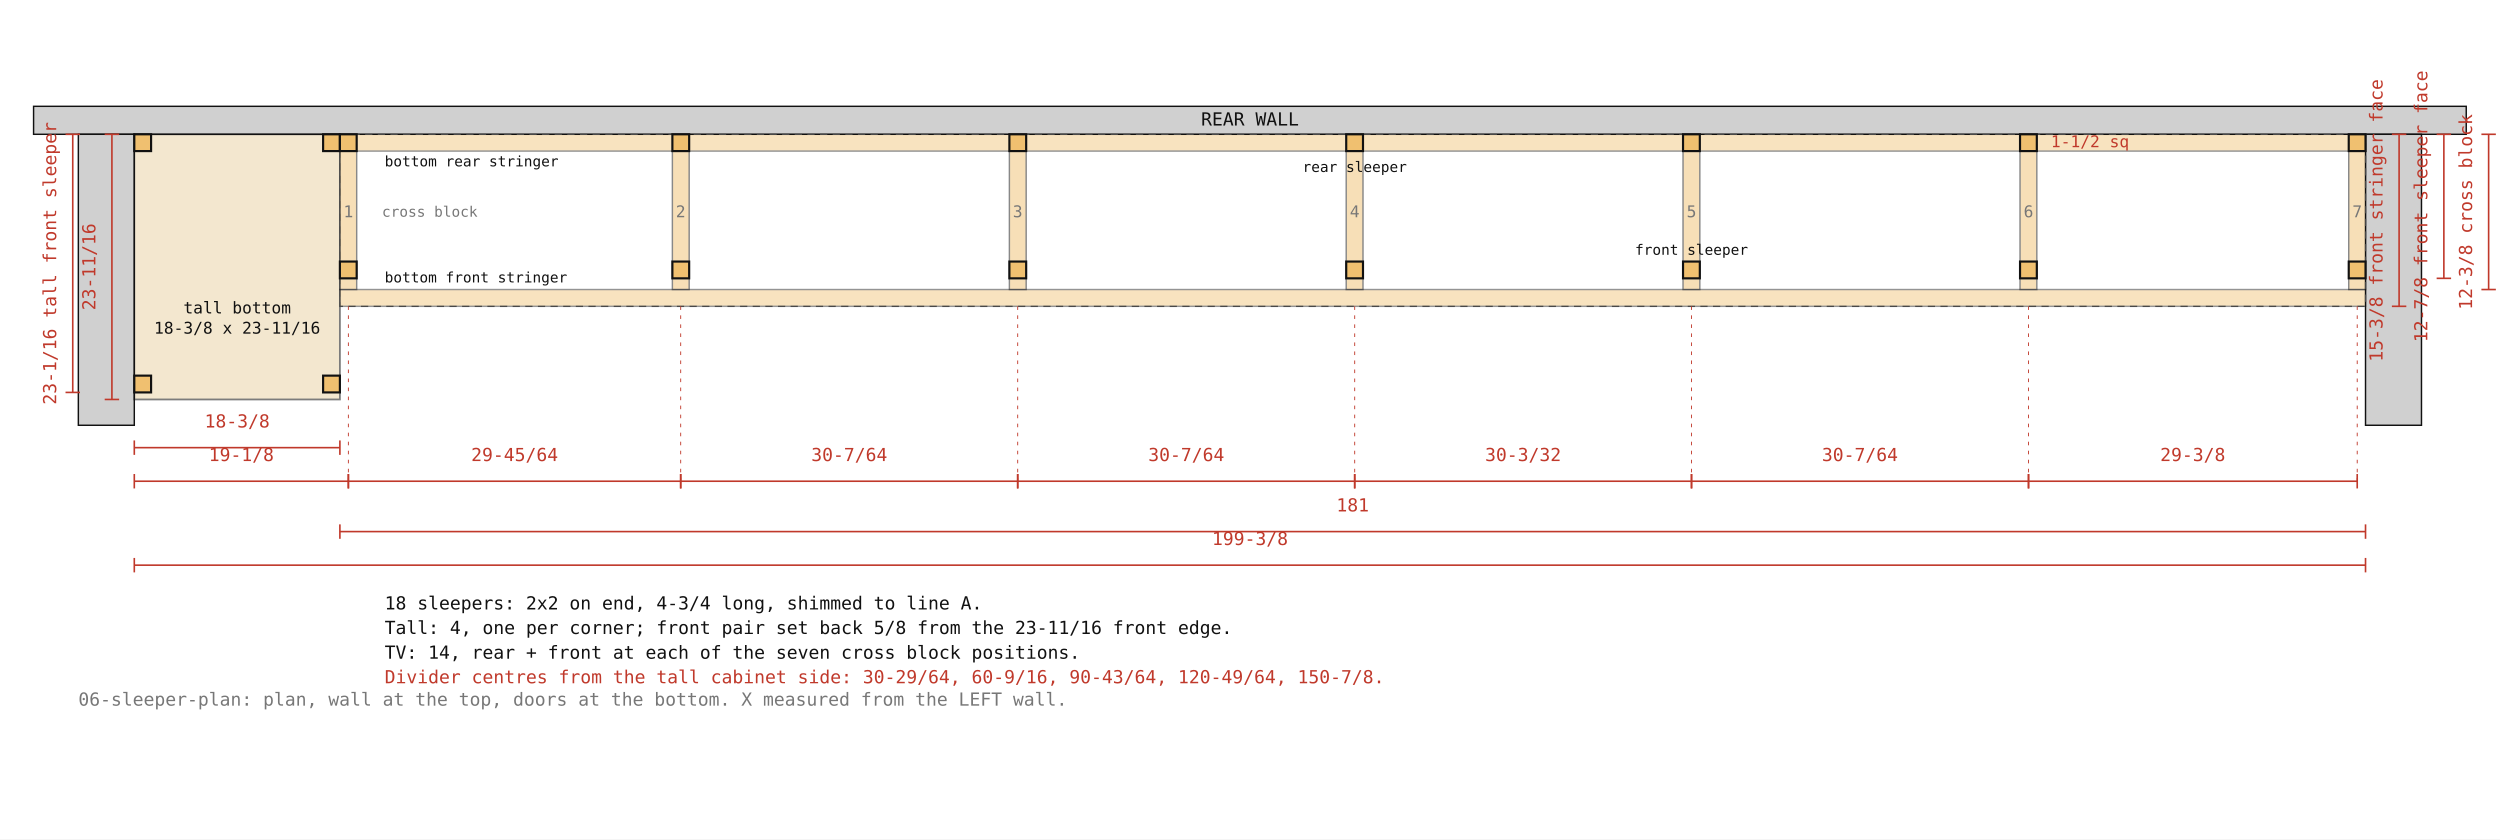
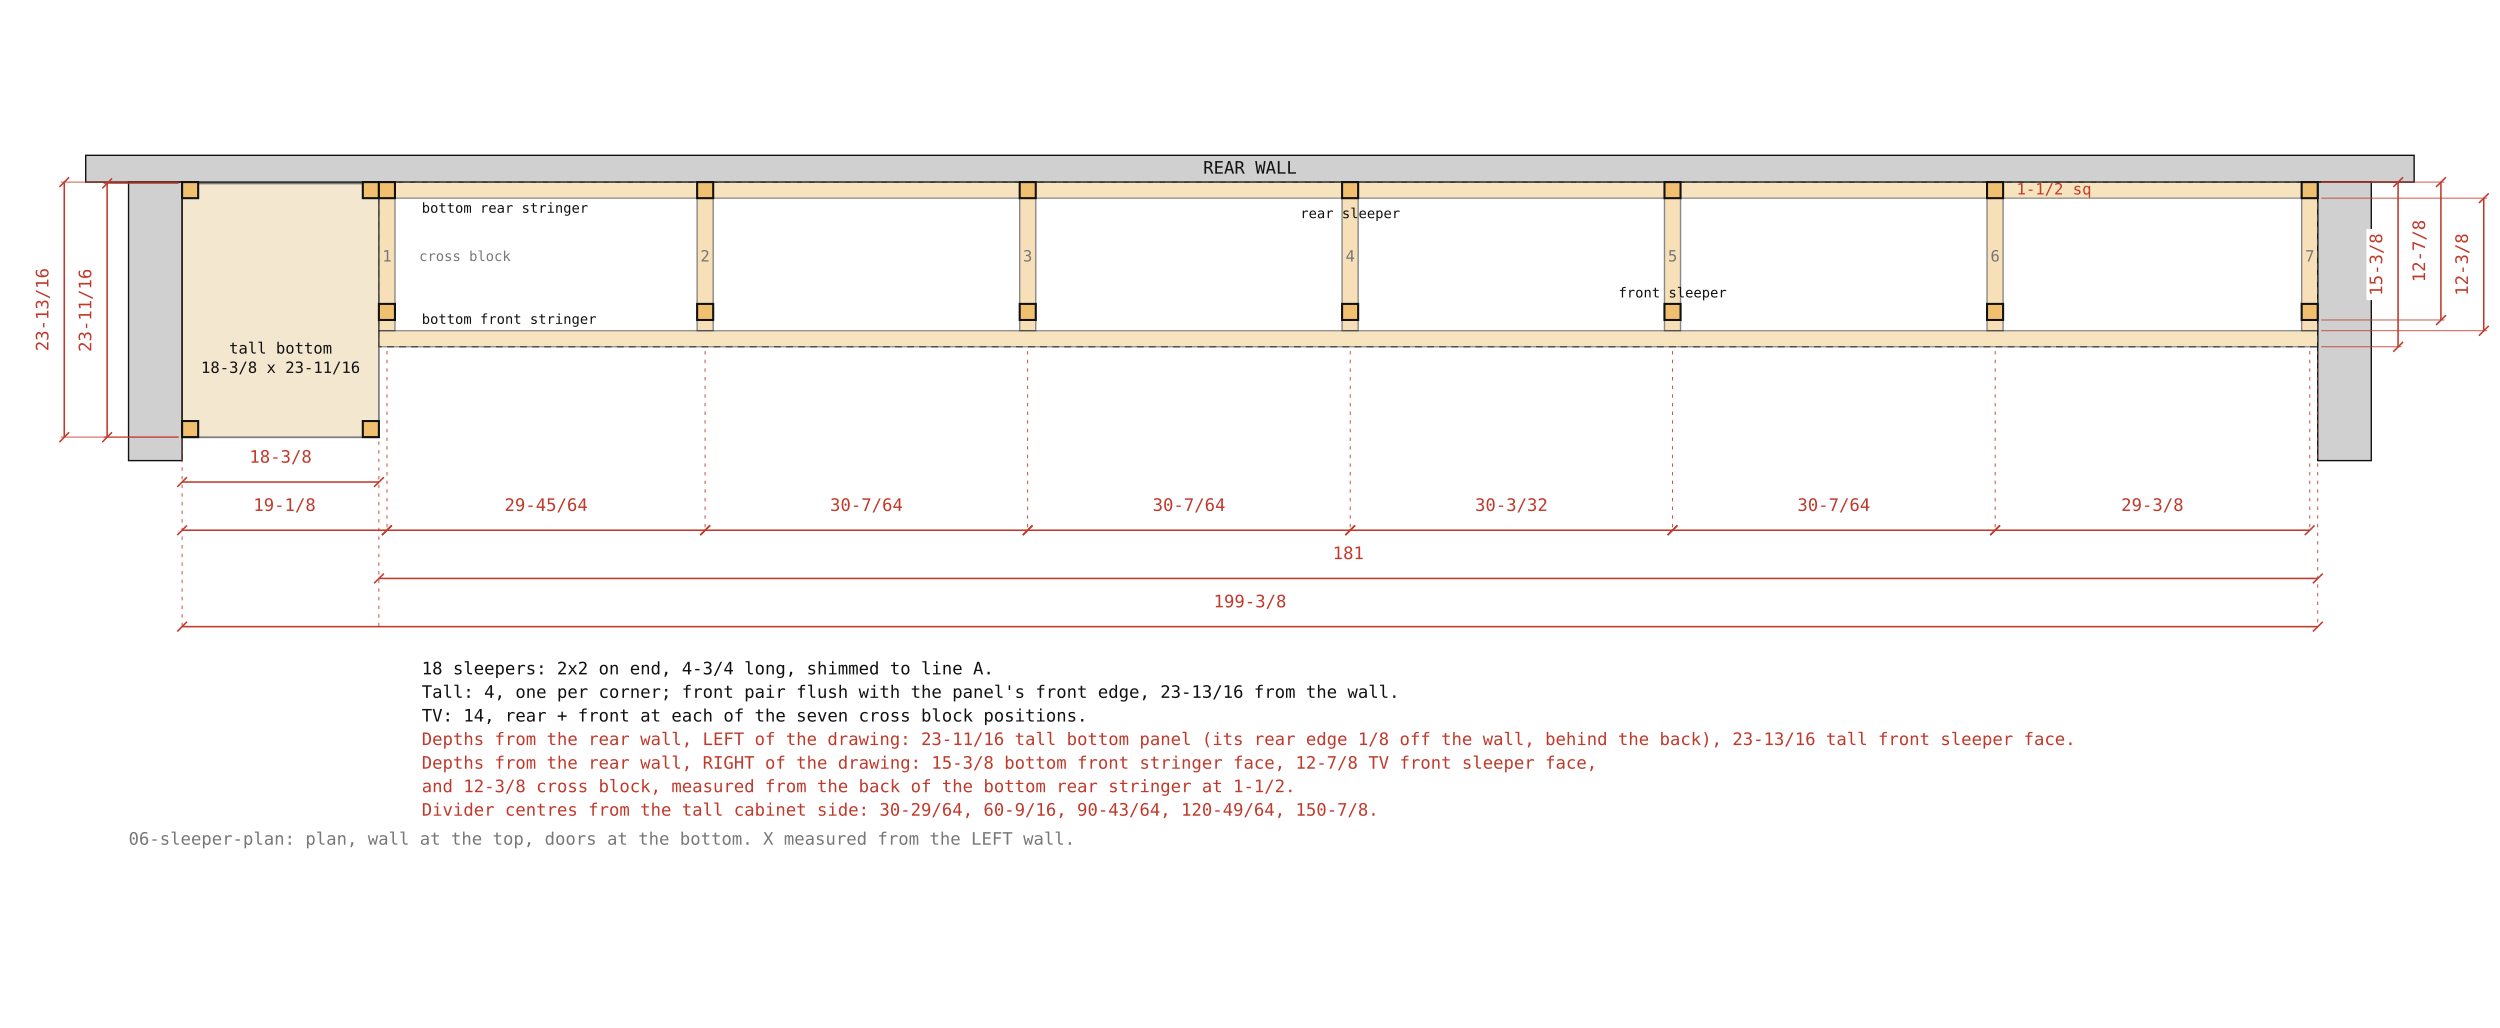
- <svg xmlns="http://www.w3.org/2000/svg" viewBox="0 0 1385 465" width="1385" height="465">
+ <svg xmlns="http://www.w3.org/2000/svg" viewBox="0 0 1447 595" width="1447" height="595">
  <defs>
    <pattern id="waste" width="8" height="8" patternUnits="userSpaceOnUse" patternTransform="rotate(45)">
      <line x1="0" y1="0" x2="0" y2="8" stroke="#999" stroke-width="1" />
    </pattern>
  </defs>
  <rect width="100%" height="100%" fill="white" />
-   <rect x="18.6" y="58.9" width="1347.7" height="15.5" fill="#d0d0d0" stroke="#111" stroke-width="0.8" opacity="1.0" />
-   <rect x="43.4" y="74.4" width="31.0" height="161.2" fill="#d0d0d0" stroke="#111" stroke-width="0.8" opacity="1.0" />
-   <rect x="1310.5" y="74.4" width="31.0" height="161.2" fill="#d0d0d0" stroke="#111" stroke-width="0.8" opacity="1.0" />
-   <text x="692.5" y="66.7" font-size="10" text-anchor="middle" fill="#111" font-weight="normal" dominant-baseline="middle" font-family="Menlo, Consolas, monospace">REAR WALL</text>
-   <rect x="74.4" y="74.4" width="113.9" height="146.9" fill="#e9d3a8" stroke="#111" stroke-width="1.0" opacity="0.55" />
-   <text x="131.4" y="171.1" font-size="9" text-anchor="middle" fill="#111" font-weight="normal" dominant-baseline="middle" font-family="Menlo, Consolas, monospace">tall bottom</text>
-   <text x="131.4" y="182.3" font-size="9" text-anchor="middle" fill="#111" font-weight="normal" dominant-baseline="middle" font-family="Menlo, Consolas, monospace">18-3/8 x 23-11/16</text>
-   <rect x="74.4" y="74.4" width="9.3" height="9.3" fill="#f0c070" stroke="#111" stroke-width="1.2" opacity="1.0" />
-   <rect x="74.4" y="208.1" width="9.3" height="9.3" fill="#f0c070" stroke="#111" stroke-width="1.2" opacity="1.0" />
-   <rect x="179.0" y="74.4" width="9.3" height="9.3" fill="#f0c070" stroke="#111" stroke-width="1.2" opacity="1.0" />
-   <rect x="179.0" y="208.1" width="9.3" height="9.3" fill="#f0c070" stroke="#111" stroke-width="1.2" opacity="1.0" />
-   <rect x="188.3" y="74.4" width="1122.2" height="95.3" fill="none" stroke="#777" stroke-width="0.8" opacity="1.0" stroke-dasharray="4 3" />
-   <rect x="188.3" y="74.4" width="1122.2" height="9.3" fill="#f0c070" stroke="#111" stroke-width="0.8" opacity="0.45" />
-   <rect x="188.3" y="160.4" width="1122.2" height="9.3" fill="#f0c070" stroke="#111" stroke-width="0.8" opacity="0.45" />
-   <text x="213.1" y="89.9" font-size="8" text-anchor="start" fill="#111" font-weight="normal" dominant-baseline="middle" font-family="Menlo, Consolas, monospace">bottom rear stringer</text>
-   <text x="213.1" y="154.2" font-size="8" text-anchor="start" fill="#111" font-weight="normal" dominant-baseline="middle" font-family="Menlo, Consolas, monospace">bottom front stringer</text>
-   <rect x="188.3" y="83.7" width="9.3" height="76.7" fill="#f0c070" stroke="#111" stroke-width="0.8" opacity="0.5" />
-   <rect x="188.3" y="74.4" width="9.3" height="9.3" fill="#f0c070" stroke="#111" stroke-width="1.2" opacity="1.0" />
-   <rect x="188.3" y="144.9" width="9.3" height="9.3" fill="#f0c070" stroke="#111" stroke-width="1.2" opacity="1.0" />
-   <text x="193.0" y="117.8" font-size="9" text-anchor="middle" fill="#777" font-weight="normal" dominant-baseline="middle" font-family="Menlo, Consolas, monospace">1</text>
-   <rect x="372.5" y="83.7" width="9.3" height="76.7" fill="#f0c070" stroke="#111" stroke-width="0.8" opacity="0.5" />
-   <rect x="372.5" y="74.4" width="9.3" height="9.3" fill="#f0c070" stroke="#111" stroke-width="1.2" opacity="1.0" />
-   <rect x="372.5" y="144.9" width="9.3" height="9.3" fill="#f0c070" stroke="#111" stroke-width="1.2" opacity="1.0" />
-   <text x="377.1" y="117.8" font-size="9" text-anchor="middle" fill="#777" font-weight="normal" dominant-baseline="middle" font-family="Menlo, Consolas, monospace">2</text>
-   <rect x="559.2" y="83.7" width="9.3" height="76.7" fill="#f0c070" stroke="#111" stroke-width="0.8" opacity="0.5" />
-   <rect x="559.2" y="74.4" width="9.3" height="9.3" fill="#f0c070" stroke="#111" stroke-width="1.2" opacity="1.0" />
-   <rect x="559.2" y="144.9" width="9.3" height="9.3" fill="#f0c070" stroke="#111" stroke-width="1.2" opacity="1.0" />
-   <text x="563.8" y="117.8" font-size="9" text-anchor="middle" fill="#777" font-weight="normal" dominant-baseline="middle" font-family="Menlo, Consolas, monospace">3</text>
-   <rect x="745.8" y="83.7" width="9.3" height="76.7" fill="#f0c070" stroke="#111" stroke-width="0.8" opacity="0.5" />
-   <rect x="745.8" y="74.4" width="9.3" height="9.3" fill="#f0c070" stroke="#111" stroke-width="1.2" opacity="1.0" />
-   <rect x="745.8" y="144.9" width="9.3" height="9.3" fill="#f0c070" stroke="#111" stroke-width="1.2" opacity="1.0" />
-   <text x="750.5" y="117.8" font-size="9" text-anchor="middle" fill="#777" font-weight="normal" dominant-baseline="middle" font-family="Menlo, Consolas, monospace">4</text>
-   <rect x="932.4" y="83.7" width="9.3" height="76.7" fill="#f0c070" stroke="#111" stroke-width="0.8" opacity="0.5" />
-   <rect x="932.4" y="74.4" width="9.3" height="9.3" fill="#f0c070" stroke="#111" stroke-width="1.2" opacity="1.0" />
-   <rect x="932.4" y="144.9" width="9.3" height="9.3" fill="#f0c070" stroke="#111" stroke-width="1.2" opacity="1.0" />
-   <text x="937.1" y="117.8" font-size="9" text-anchor="middle" fill="#777" font-weight="normal" dominant-baseline="middle" font-family="Menlo, Consolas, monospace">5</text>
-   <rect x="1119.1" y="83.7" width="9.3" height="76.7" fill="#f0c070" stroke="#111" stroke-width="0.8" opacity="0.5" />
-   <rect x="1119.1" y="74.4" width="9.3" height="9.3" fill="#f0c070" stroke="#111" stroke-width="1.2" opacity="1.0" />
-   <rect x="1119.1" y="144.9" width="9.3" height="9.3" fill="#f0c070" stroke="#111" stroke-width="1.2" opacity="1.0" />
-   <text x="1123.8" y="117.8" font-size="9" text-anchor="middle" fill="#777" font-weight="normal" dominant-baseline="middle" font-family="Menlo, Consolas, monospace">6</text>
-   <rect x="1301.2" y="83.7" width="9.3" height="76.7" fill="#f0c070" stroke="#111" stroke-width="0.8" opacity="0.5" />
-   <rect x="1301.2" y="74.4" width="9.3" height="9.3" fill="#f0c070" stroke="#111" stroke-width="1.2" opacity="1.0" />
-   <rect x="1301.2" y="144.9" width="9.3" height="9.3" fill="#f0c070" stroke="#111" stroke-width="1.2" opacity="1.0" />
-   <text x="1305.9" y="117.8" font-size="9" text-anchor="middle" fill="#777" font-weight="normal" dominant-baseline="middle" font-family="Menlo, Consolas, monospace">7</text>
-   <text x="211.6" y="117.8" font-size="8" text-anchor="start" fill="#777" font-weight="normal" dominant-baseline="middle" font-family="Menlo, Consolas, monospace">cross block</text>
-   <text x="750.5" y="93.0" font-size="8" text-anchor="middle" fill="#111" font-weight="normal" dominant-baseline="middle" font-family="Menlo, Consolas, monospace">rear sleeper</text>
-   <text x="937.1" y="138.9" font-size="8" text-anchor="middle" fill="#111" font-weight="normal" dominant-baseline="middle" font-family="Menlo, Consolas, monospace">front sleeper</text>
-   <text x="1136.2" y="79.0" font-size="9" text-anchor="start" fill="#c0392b" font-weight="normal" dominant-baseline="middle" font-family="Menlo, Consolas, monospace">1-1/2 sq</text>
-   <line x1="74.4" y1="248.0" x2="188.3" y2="248.0" stroke="#c0392b" stroke-width="0.9" />
-   <line x1="74.4" y1="244.0" x2="74.4" y2="252.0" stroke="#c0392b" stroke-width="0.9" />
-   <line x1="188.3" y1="244.0" x2="188.3" y2="252.0" stroke="#c0392b" stroke-width="0.9" />
-   <text x="131.4" y="234.0" font-size="10" text-anchor="middle" fill="#c0392b" font-weight="normal" dominant-baseline="middle" font-family="Menlo, Consolas, monospace">18-3/8</text>
-   <line x1="74.4" y1="266.6" x2="193.0" y2="266.6" stroke="#c0392b" stroke-width="0.9" />
-   <line x1="74.4" y1="262.6" x2="74.4" y2="270.6" stroke="#c0392b" stroke-width="0.9" />
-   <line x1="193.0" y1="262.6" x2="193.0" y2="270.6" stroke="#c0392b" stroke-width="0.9" />
-   <text x="133.7" y="252.6" font-size="10" text-anchor="middle" fill="#c0392b" font-weight="normal" dominant-baseline="middle" font-family="Menlo, Consolas, monospace">19-1/8</text>
-   <line x1="193.0" y1="266.6" x2="377.1" y2="266.6" stroke="#c0392b" stroke-width="0.9" />
-   <line x1="193.0" y1="262.6" x2="193.0" y2="270.6" stroke="#c0392b" stroke-width="0.9" />
-   <line x1="377.1" y1="262.6" x2="377.1" y2="270.6" stroke="#c0392b" stroke-width="0.9" />
-   <text x="285.1" y="252.6" font-size="10" text-anchor="middle" fill="#c0392b" font-weight="normal" dominant-baseline="middle" font-family="Menlo, Consolas, monospace">29-45/64</text>
-   <line x1="377.1" y1="266.6" x2="563.8" y2="266.6" stroke="#c0392b" stroke-width="0.9" />
-   <line x1="377.1" y1="262.6" x2="377.1" y2="270.6" stroke="#c0392b" stroke-width="0.9" />
-   <line x1="563.8" y1="262.6" x2="563.8" y2="270.6" stroke="#c0392b" stroke-width="0.9" />
-   <text x="470.5" y="252.6" font-size="10" text-anchor="middle" fill="#c0392b" font-weight="normal" dominant-baseline="middle" font-family="Menlo, Consolas, monospace">30-7/64</text>
-   <line x1="563.8" y1="266.6" x2="750.5" y2="266.6" stroke="#c0392b" stroke-width="0.9" />
-   <line x1="563.8" y1="262.6" x2="563.8" y2="270.6" stroke="#c0392b" stroke-width="0.9" />
-   <line x1="750.5" y1="262.6" x2="750.5" y2="270.6" stroke="#c0392b" stroke-width="0.9" />
-   <text x="657.2" y="252.6" font-size="10" text-anchor="middle" fill="#c0392b" font-weight="normal" dominant-baseline="middle" font-family="Menlo, Consolas, monospace">30-7/64</text>
-   <line x1="750.5" y1="266.6" x2="937.1" y2="266.6" stroke="#c0392b" stroke-width="0.9" />
-   <line x1="750.5" y1="262.6" x2="750.5" y2="270.6" stroke="#c0392b" stroke-width="0.9" />
-   <line x1="937.1" y1="262.6" x2="937.1" y2="270.6" stroke="#c0392b" stroke-width="0.9" />
-   <text x="843.8" y="252.6" font-size="10" text-anchor="middle" fill="#c0392b" font-weight="normal" dominant-baseline="middle" font-family="Menlo, Consolas, monospace">30-3/32</text>
-   <line x1="937.1" y1="266.6" x2="1123.8" y2="266.6" stroke="#c0392b" stroke-width="0.9" />
-   <line x1="937.1" y1="262.6" x2="937.1" y2="270.6" stroke="#c0392b" stroke-width="0.9" />
-   <line x1="1123.8" y1="262.6" x2="1123.8" y2="270.6" stroke="#c0392b" stroke-width="0.9" />
-   <text x="1030.4" y="252.6" font-size="10" text-anchor="middle" fill="#c0392b" font-weight="normal" dominant-baseline="middle" font-family="Menlo, Consolas, monospace">30-7/64</text>
-   <line x1="1123.8" y1="266.6" x2="1305.9" y2="266.6" stroke="#c0392b" stroke-width="0.9" />
-   <line x1="1123.8" y1="262.6" x2="1123.8" y2="270.6" stroke="#c0392b" stroke-width="0.9" />
-   <line x1="1305.9" y1="262.6" x2="1305.9" y2="270.6" stroke="#c0392b" stroke-width="0.9" />
-   <text x="1214.8" y="252.6" font-size="10" text-anchor="middle" fill="#c0392b" font-weight="normal" dominant-baseline="middle" font-family="Menlo, Consolas, monospace">29-3/8</text>
-   <line x1="188.3" y1="294.5" x2="1310.5" y2="294.5" stroke="#c0392b" stroke-width="0.9" />
-   <line x1="188.3" y1="290.5" x2="188.3" y2="298.5" stroke="#c0392b" stroke-width="0.9" />
-   <line x1="1310.5" y1="290.5" x2="1310.5" y2="298.5" stroke="#c0392b" stroke-width="0.9" />
-   <text x="749.4" y="280.5" font-size="10" text-anchor="middle" fill="#c0392b" font-weight="normal" dominant-baseline="middle" font-family="Menlo, Consolas, monospace">181</text>
-   <line x1="74.4" y1="313.1" x2="1310.5" y2="313.1" stroke="#c0392b" stroke-width="0.9" />
-   <line x1="74.4" y1="309.1" x2="74.4" y2="317.1" stroke="#c0392b" stroke-width="0.9" />
-   <line x1="1310.5" y1="309.1" x2="1310.5" y2="317.1" stroke="#c0392b" stroke-width="0.9" />
-   <text x="692.5" y="299.1" font-size="10" text-anchor="middle" fill="#c0392b" font-weight="normal" dominant-baseline="middle" font-family="Menlo, Consolas, monospace">199-3/8</text>
-   <line x1="193.0" y1="169.7" x2="193.0" y2="266.6" stroke="#c0392b" stroke-width="0.5" stroke-dasharray="2 3" />
-   <line x1="377.1" y1="169.7" x2="377.1" y2="266.6" stroke="#c0392b" stroke-width="0.5" stroke-dasharray="2 3" />
-   <line x1="563.8" y1="169.7" x2="563.8" y2="266.6" stroke="#c0392b" stroke-width="0.5" stroke-dasharray="2 3" />
-   <line x1="750.5" y1="169.7" x2="750.5" y2="266.6" stroke="#c0392b" stroke-width="0.5" stroke-dasharray="2 3" />
-   <line x1="937.1" y1="169.7" x2="937.1" y2="266.6" stroke="#c0392b" stroke-width="0.5" stroke-dasharray="2 3" />
-   <line x1="1123.8" y1="169.7" x2="1123.8" y2="266.6" stroke="#c0392b" stroke-width="0.5" stroke-dasharray="2 3" />
-   <line x1="1305.9" y1="169.7" x2="1305.9" y2="266.6" stroke="#c0392b" stroke-width="0.5" stroke-dasharray="2 3" />
-   <line x1="62.0" y1="74.4" x2="62.0" y2="221.3" stroke="#c0392b" stroke-width="0.9" />
-   <line x1="58.0" y1="74.4" x2="66.0" y2="74.4" stroke="#c0392b" stroke-width="0.9" />
-   <line x1="58.0" y1="221.3" x2="66.0" y2="221.3" stroke="#c0392b" stroke-width="0.9" />
-   <text x="50.0" y="147.8" font-size="10" text-anchor="middle" fill="#c0392b" dominant-baseline="middle" font-family="Menlo, Consolas, monospace" transform="rotate(-90 50.0 147.8)">23-11/16</text>
-   <line x1="40.3" y1="74.4" x2="40.3" y2="217.4" stroke="#c0392b" stroke-width="0.9" />
-   <line x1="36.3" y1="74.4" x2="44.3" y2="74.4" stroke="#c0392b" stroke-width="0.9" />
-   <line x1="36.3" y1="217.4" x2="44.3" y2="217.4" stroke="#c0392b" stroke-width="0.9" />
-   <text x="28.3" y="145.9" font-size="10" text-anchor="middle" fill="#c0392b" dominant-baseline="middle" font-family="Menlo, Consolas, monospace" transform="rotate(-90 28.3 145.9)">23-1/16 tall front sleeper</text>
-   <line x1="1329.1" y1="74.4" x2="1329.1" y2="169.7" stroke="#c0392b" stroke-width="0.9" />
-   <line x1="1325.1" y1="74.4" x2="1333.1" y2="74.4" stroke="#c0392b" stroke-width="0.9" />
-   <line x1="1325.1" y1="169.7" x2="1333.1" y2="169.7" stroke="#c0392b" stroke-width="0.9" />
-   <text x="1317.1" y="122.1" font-size="10" text-anchor="middle" fill="#c0392b" dominant-baseline="middle" font-family="Menlo, Consolas, monospace" transform="rotate(-90 1317.1 122.1)">15-3/8 front stringer face</text>
-   <line x1="1353.9" y1="74.4" x2="1353.9" y2="154.2" stroke="#c0392b" stroke-width="0.9" />
-   <line x1="1349.9" y1="74.4" x2="1357.9" y2="74.4" stroke="#c0392b" stroke-width="0.9" />
-   <line x1="1349.9" y1="154.2" x2="1357.9" y2="154.2" stroke="#c0392b" stroke-width="0.9" />
-   <text x="1341.9" y="114.3" font-size="10" text-anchor="middle" fill="#c0392b" dominant-baseline="middle" font-family="Menlo, Consolas, monospace" transform="rotate(-90 1341.9 114.3)">12-7/8 front sleeper face</text>
-   <line x1="1378.7" y1="74.4" x2="1378.7" y2="160.4" stroke="#c0392b" stroke-width="0.9" />
-   <line x1="1374.7" y1="74.4" x2="1382.7" y2="74.4" stroke="#c0392b" stroke-width="0.9" />
-   <line x1="1374.7" y1="160.4" x2="1382.7" y2="160.4" stroke="#c0392b" stroke-width="0.9" />
-   <text x="1366.7" y="117.4" font-size="10" text-anchor="middle" fill="#c0392b" dominant-baseline="middle" font-family="Menlo, Consolas, monospace" transform="rotate(-90 1366.7 117.4)">12-3/8 cross block</text>
-   <text x="213.1" y="334.8" font-size="10" text-anchor="start" fill="#111" font-weight="normal" dominant-baseline="middle" font-family="Menlo, Consolas, monospace">18 sleepers: 2x2 on end, 4-3/4 long, shimmed to line A.</text>
-   <text x="213.1" y="348.4" font-size="10" text-anchor="start" fill="#111" font-weight="normal" dominant-baseline="middle" font-family="Menlo, Consolas, monospace">Tall: 4, one per corner; front pair set back 5/8 from the 23-11/16 front edge.</text>
-   <text x="213.1" y="362.1" font-size="10" text-anchor="start" fill="#111" font-weight="normal" dominant-baseline="middle" font-family="Menlo, Consolas, monospace">TV: 14, rear + front at each of the seven cross block positions.</text>
-   <text x="213.1" y="375.7" font-size="10" text-anchor="start" fill="#c0392b" font-weight="normal" dominant-baseline="middle" font-family="Menlo, Consolas, monospace">Divider centres from the tall cabinet side: 30-29/64, 60-9/16, 90-43/64, 120-49/64, 150-7/8.</text>
-   <text x="43.4" y="388.1" font-size="10" text-anchor="start" fill="#777" font-weight="normal" dominant-baseline="middle" font-family="Menlo, Consolas, monospace">06-sleeper-plan: plan, wall at the top, doors at the bottom. X measured from the LEFT wall.</text>
+   <rect x="49.6" y="89.9" width="1347.7" height="15.5" fill="#d0d0d0" stroke="#111" stroke-width="0.8" opacity="1.0" />
+   <rect x="74.4" y="105.4" width="31.0" height="161.2" fill="#d0d0d0" stroke="#111" stroke-width="0.8" opacity="1.0" />
+   <rect x="1341.5" y="105.4" width="31.0" height="161.2" fill="#d0d0d0" stroke="#111" stroke-width="0.8" opacity="1.0" />
+   <text x="723.5" y="97.7" font-size="10" text-anchor="middle" fill="#111" font-weight="normal" dominant-baseline="middle" font-family="Menlo, Consolas, monospace">REAR WALL</text>
+   <rect x="105.4" y="106.2" width="113.9" height="146.9" fill="#e9d3a8" stroke="#111" stroke-width="1.0" opacity="0.55" />
+   <text x="162.4" y="202.1" font-size="9" text-anchor="middle" fill="#111" font-weight="normal" dominant-baseline="middle" font-family="Menlo, Consolas, monospace">tall bottom</text>
+   <text x="162.4" y="213.3" font-size="9" text-anchor="middle" fill="#111" font-weight="normal" dominant-baseline="middle" font-family="Menlo, Consolas, monospace">18-3/8 x 23-11/16</text>
+   <rect x="105.4" y="105.4" width="9.3" height="9.3" fill="#f0c070" stroke="#111" stroke-width="1.2" opacity="1.0" />
+   <rect x="105.4" y="243.7" width="9.3" height="9.3" fill="#f0c070" stroke="#111" stroke-width="1.2" opacity="1.0" />
+   <rect x="210.0" y="105.4" width="9.3" height="9.3" fill="#f0c070" stroke="#111" stroke-width="1.2" opacity="1.0" />
+   <rect x="210.0" y="243.7" width="9.3" height="9.3" fill="#f0c070" stroke="#111" stroke-width="1.2" opacity="1.0" />
+   <rect x="219.3" y="105.4" width="1122.2" height="95.3" fill="none" stroke="#777" stroke-width="0.8" opacity="1.0" stroke-dasharray="4 3" />
+   <rect x="219.3" y="105.4" width="1122.2" height="9.3" fill="#f0c070" stroke="#111" stroke-width="0.8" opacity="0.45" />
+   <rect x="219.3" y="191.4" width="1122.2" height="9.3" fill="#f0c070" stroke="#111" stroke-width="0.8" opacity="0.45" />
+   <text x="244.1" y="120.9" font-size="8" text-anchor="start" fill="#111" font-weight="normal" dominant-baseline="middle" font-family="Menlo, Consolas, monospace">bottom rear stringer</text>
+   <text x="244.1" y="185.2" font-size="8" text-anchor="start" fill="#111" font-weight="normal" dominant-baseline="middle" font-family="Menlo, Consolas, monospace">bottom front stringer</text>
+   <rect x="219.3" y="114.7" width="9.3" height="76.7" fill="#f0c070" stroke="#111" stroke-width="0.8" opacity="0.5" />
+   <rect x="219.3" y="105.4" width="9.3" height="9.3" fill="#f0c070" stroke="#111" stroke-width="1.2" opacity="1.0" />
+   <rect x="219.3" y="175.9" width="9.3" height="9.3" fill="#f0c070" stroke="#111" stroke-width="1.2" opacity="1.0" />
+   <text x="224.0" y="148.8" font-size="9" text-anchor="middle" fill="#777" font-weight="normal" dominant-baseline="middle" font-family="Menlo, Consolas, monospace">1</text>
+   <rect x="403.5" y="114.7" width="9.3" height="76.7" fill="#f0c070" stroke="#111" stroke-width="0.8" opacity="0.5" />
+   <rect x="403.5" y="105.4" width="9.3" height="9.3" fill="#f0c070" stroke="#111" stroke-width="1.2" opacity="1.0" />
+   <rect x="403.5" y="175.9" width="9.3" height="9.3" fill="#f0c070" stroke="#111" stroke-width="1.2" opacity="1.0" />
+   <text x="408.1" y="148.8" font-size="9" text-anchor="middle" fill="#777" font-weight="normal" dominant-baseline="middle" font-family="Menlo, Consolas, monospace">2</text>
+   <rect x="590.2" y="114.7" width="9.3" height="76.7" fill="#f0c070" stroke="#111" stroke-width="0.8" opacity="0.5" />
+   <rect x="590.2" y="105.4" width="9.3" height="9.3" fill="#f0c070" stroke="#111" stroke-width="1.2" opacity="1.0" />
+   <rect x="590.2" y="175.9" width="9.3" height="9.3" fill="#f0c070" stroke="#111" stroke-width="1.2" opacity="1.0" />
+   <text x="594.8" y="148.8" font-size="9" text-anchor="middle" fill="#777" font-weight="normal" dominant-baseline="middle" font-family="Menlo, Consolas, monospace">3</text>
+   <rect x="776.8" y="114.7" width="9.3" height="76.7" fill="#f0c070" stroke="#111" stroke-width="0.8" opacity="0.5" />
+   <rect x="776.8" y="105.4" width="9.3" height="9.3" fill="#f0c070" stroke="#111" stroke-width="1.2" opacity="1.0" />
+   <rect x="776.8" y="175.9" width="9.3" height="9.3" fill="#f0c070" stroke="#111" stroke-width="1.2" opacity="1.0" />
+   <text x="781.5" y="148.8" font-size="9" text-anchor="middle" fill="#777" font-weight="normal" dominant-baseline="middle" font-family="Menlo, Consolas, monospace">4</text>
+   <rect x="963.4" y="114.7" width="9.3" height="76.7" fill="#f0c070" stroke="#111" stroke-width="0.8" opacity="0.5" />
+   <rect x="963.4" y="105.4" width="9.3" height="9.3" fill="#f0c070" stroke="#111" stroke-width="1.2" opacity="1.0" />
+   <rect x="963.4" y="175.9" width="9.3" height="9.3" fill="#f0c070" stroke="#111" stroke-width="1.2" opacity="1.0" />
+   <text x="968.1" y="148.8" font-size="9" text-anchor="middle" fill="#777" font-weight="normal" dominant-baseline="middle" font-family="Menlo, Consolas, monospace">5</text>
+   <rect x="1150.1" y="114.7" width="9.3" height="76.7" fill="#f0c070" stroke="#111" stroke-width="0.8" opacity="0.5" />
+   <rect x="1150.1" y="105.4" width="9.3" height="9.3" fill="#f0c070" stroke="#111" stroke-width="1.2" opacity="1.0" />
+   <rect x="1150.1" y="175.9" width="9.3" height="9.3" fill="#f0c070" stroke="#111" stroke-width="1.2" opacity="1.0" />
+   <text x="1154.8" y="148.8" font-size="9" text-anchor="middle" fill="#777" font-weight="normal" dominant-baseline="middle" font-family="Menlo, Consolas, monospace">6</text>
+   <rect x="1332.2" y="114.7" width="9.3" height="76.7" fill="#f0c070" stroke="#111" stroke-width="0.8" opacity="0.5" />
+   <rect x="1332.2" y="105.4" width="9.3" height="9.3" fill="#f0c070" stroke="#111" stroke-width="1.2" opacity="1.0" />
+   <rect x="1332.2" y="175.9" width="9.3" height="9.3" fill="#f0c070" stroke="#111" stroke-width="1.2" opacity="1.0" />
+   <text x="1336.9" y="148.8" font-size="9" text-anchor="middle" fill="#777" font-weight="normal" dominant-baseline="middle" font-family="Menlo, Consolas, monospace">7</text>
+   <text x="242.6" y="148.8" font-size="8" text-anchor="start" fill="#777" font-weight="normal" dominant-baseline="middle" font-family="Menlo, Consolas, monospace">cross block</text>
+   <text x="781.5" y="124.0" font-size="8" text-anchor="middle" fill="#111" font-weight="normal" dominant-baseline="middle" font-family="Menlo, Consolas, monospace">rear sleeper</text>
+   <text x="968.1" y="169.9" font-size="8" text-anchor="middle" fill="#111" font-weight="normal" dominant-baseline="middle" font-family="Menlo, Consolas, monospace">front sleeper</text>
+   <text x="1167.2" y="110.0" font-size="9" text-anchor="start" fill="#c0392b" font-weight="normal" dominant-baseline="middle" font-family="Menlo, Consolas, monospace">1-1/2 sq</text>
+   <line x1="105.4" y1="255.5" x2="105.4" y2="362.7" stroke="#c0392b" stroke-width="0.5" stroke-dasharray="2 3" />
+   <line x1="219.3" y1="255.5" x2="219.3" y2="362.7" stroke="#c0392b" stroke-width="0.5" stroke-dasharray="2 3" />
+   <line x1="1341.5" y1="203.2" x2="1341.5" y2="362.7" stroke="#c0392b" stroke-width="0.5" stroke-dasharray="2 3" />
+   <line x1="224.0" y1="203.2" x2="224.0" y2="306.9" stroke="#c0392b" stroke-width="0.5" stroke-dasharray="2 3" />
+   <line x1="408.1" y1="203.2" x2="408.1" y2="306.9" stroke="#c0392b" stroke-width="0.5" stroke-dasharray="2 3" />
+   <line x1="594.8" y1="203.2" x2="594.8" y2="306.9" stroke="#c0392b" stroke-width="0.5" stroke-dasharray="2 3" />
+   <line x1="781.5" y1="203.2" x2="781.5" y2="306.9" stroke="#c0392b" stroke-width="0.5" stroke-dasharray="2 3" />
+   <line x1="968.1" y1="203.2" x2="968.1" y2="306.9" stroke="#c0392b" stroke-width="0.5" stroke-dasharray="2 3" />
+   <line x1="1154.8" y1="203.2" x2="1154.8" y2="306.9" stroke="#c0392b" stroke-width="0.5" stroke-dasharray="2 3" />
+   <line x1="1336.9" y1="203.2" x2="1336.9" y2="306.9" stroke="#c0392b" stroke-width="0.5" stroke-dasharray="2 3" />
+   <line x1="105.4" y1="279.0" x2="219.3" y2="279.0" stroke="#c0392b" stroke-width="0.9" />
+   <line x1="102.6" y1="281.8" x2="108.2" y2="276.2" stroke="#c0392b" stroke-width="0.9" />
+   <line x1="216.5" y1="281.8" x2="222.2" y2="276.2" stroke="#c0392b" stroke-width="0.9" />
+   <rect x="141.8" y="258.8" width="41.2" height="12.5" fill="white" stroke="none" />
+   <text x="162.4" y="265.0" font-size="10" text-anchor="middle" fill="#c0392b" font-weight="normal" dominant-baseline="middle" font-family="Menlo, Consolas, monospace">18-3/8</text>
+   <line x1="105.4" y1="306.9" x2="224.0" y2="306.9" stroke="#c0392b" stroke-width="0.9" />
+   <line x1="102.6" y1="309.7" x2="108.2" y2="304.1" stroke="#c0392b" stroke-width="0.9" />
+   <line x1="221.1" y1="309.7" x2="226.8" y2="304.1" stroke="#c0392b" stroke-width="0.9" />
+   <rect x="144.1" y="286.7" width="41.2" height="12.5" fill="white" stroke="none" />
+   <text x="164.7" y="292.9" font-size="10" text-anchor="middle" fill="#c0392b" font-weight="normal" dominant-baseline="middle" font-family="Menlo, Consolas, monospace">19-1/8</text>
+   <line x1="224.0" y1="306.9" x2="408.1" y2="306.9" stroke="#c0392b" stroke-width="0.9" />
+   <line x1="221.1" y1="309.7" x2="226.8" y2="304.1" stroke="#c0392b" stroke-width="0.9" />
+   <line x1="405.3" y1="309.7" x2="411.0" y2="304.1" stroke="#c0392b" stroke-width="0.9" />
+   <rect x="289.3" y="286.7" width="53.6" height="12.5" fill="white" stroke="none" />
+   <text x="316.1" y="292.9" font-size="10" text-anchor="middle" fill="#c0392b" font-weight="normal" dominant-baseline="middle" font-family="Menlo, Consolas, monospace">29-45/64</text>
+   <line x1="408.1" y1="306.9" x2="594.8" y2="306.9" stroke="#c0392b" stroke-width="0.9" />
+   <line x1="405.3" y1="309.7" x2="411.0" y2="304.1" stroke="#c0392b" stroke-width="0.9" />
+   <line x1="592.0" y1="309.7" x2="597.6" y2="304.1" stroke="#c0392b" stroke-width="0.9" />
+   <rect x="477.8" y="286.7" width="47.4" height="12.5" fill="white" stroke="none" />
+   <text x="501.5" y="292.9" font-size="10" text-anchor="middle" fill="#c0392b" font-weight="normal" dominant-baseline="middle" font-family="Menlo, Consolas, monospace">30-7/64</text>
+   <line x1="594.8" y1="306.9" x2="781.5" y2="306.9" stroke="#c0392b" stroke-width="0.9" />
+   <line x1="592.0" y1="309.7" x2="597.6" y2="304.1" stroke="#c0392b" stroke-width="0.9" />
+   <line x1="778.7" y1="309.7" x2="784.3" y2="304.1" stroke="#c0392b" stroke-width="0.9" />
+   <rect x="664.5" y="286.7" width="47.4" height="12.5" fill="white" stroke="none" />
+   <text x="688.2" y="292.9" font-size="10" text-anchor="middle" fill="#c0392b" font-weight="normal" dominant-baseline="middle" font-family="Menlo, Consolas, monospace">30-7/64</text>
+   <line x1="781.5" y1="306.9" x2="968.1" y2="306.9" stroke="#c0392b" stroke-width="0.9" />
+   <line x1="778.7" y1="309.7" x2="784.3" y2="304.1" stroke="#c0392b" stroke-width="0.9" />
+   <line x1="965.2" y1="309.7" x2="970.9" y2="304.1" stroke="#c0392b" stroke-width="0.9" />
+   <rect x="851.1" y="286.7" width="47.4" height="12.5" fill="white" stroke="none" />
+   <text x="874.8" y="292.9" font-size="10" text-anchor="middle" fill="#c0392b" font-weight="normal" dominant-baseline="middle" font-family="Menlo, Consolas, monospace">30-3/32</text>
+   <line x1="968.1" y1="306.9" x2="1154.8" y2="306.9" stroke="#c0392b" stroke-width="0.9" />
+   <line x1="965.2" y1="309.7" x2="970.9" y2="304.1" stroke="#c0392b" stroke-width="0.9" />
+   <line x1="1151.9" y1="309.7" x2="1157.6" y2="304.1" stroke="#c0392b" stroke-width="0.9" />
+   <rect x="1037.7" y="286.7" width="47.4" height="12.5" fill="white" stroke="none" />
+   <text x="1061.4" y="292.9" font-size="10" text-anchor="middle" fill="#c0392b" font-weight="normal" dominant-baseline="middle" font-family="Menlo, Consolas, monospace">30-7/64</text>
+   <line x1="1154.8" y1="306.9" x2="1336.9" y2="306.9" stroke="#c0392b" stroke-width="0.9" />
+   <line x1="1151.9" y1="309.7" x2="1157.6" y2="304.1" stroke="#c0392b" stroke-width="0.9" />
+   <line x1="1334.0" y1="309.7" x2="1339.7" y2="304.1" stroke="#c0392b" stroke-width="0.9" />
+   <rect x="1225.2" y="286.7" width="41.2" height="12.5" fill="white" stroke="none" />
+   <text x="1245.8" y="292.9" font-size="10" text-anchor="middle" fill="#c0392b" font-weight="normal" dominant-baseline="middle" font-family="Menlo, Consolas, monospace">29-3/8</text>
+   <line x1="219.3" y1="334.8" x2="1341.5" y2="334.8" stroke="#c0392b" stroke-width="0.9" />
+   <line x1="216.5" y1="337.6" x2="222.2" y2="332.0" stroke="#c0392b" stroke-width="0.9" />
+   <line x1="1338.7" y1="337.6" x2="1344.4" y2="332.0" stroke="#c0392b" stroke-width="0.9" />
+   <rect x="769.1" y="314.6" width="22.6" height="12.5" fill="white" stroke="none" />
+   <text x="780.4" y="320.8" font-size="10" text-anchor="middle" fill="#c0392b" font-weight="normal" dominant-baseline="middle" font-family="Menlo, Consolas, monospace">181</text>
+   <line x1="105.4" y1="362.7" x2="1341.5" y2="362.7" stroke="#c0392b" stroke-width="0.9" />
+   <line x1="102.6" y1="365.5" x2="108.2" y2="359.9" stroke="#c0392b" stroke-width="0.9" />
+   <line x1="1338.7" y1="365.5" x2="1344.4" y2="359.9" stroke="#c0392b" stroke-width="0.9" />
+   <rect x="699.8" y="342.4" width="47.4" height="12.5" fill="white" stroke="none" />
+   <text x="723.5" y="348.7" font-size="10" text-anchor="middle" fill="#c0392b" font-weight="normal" dominant-baseline="middle" font-family="Menlo, Consolas, monospace">199-3/8</text>
+   <line x1="62.0" y1="106.2" x2="62.0" y2="253.0" stroke="#c0392b" stroke-width="0.9" />
+   <line x1="59.2" y1="109.0" x2="64.8" y2="103.3" stroke="#c0392b" stroke-width="0.9" />
+   <line x1="59.2" y1="255.9" x2="64.8" y2="250.2" stroke="#c0392b" stroke-width="0.9" />
+   <line x1="103.4" y1="106.2" x2="60.0" y2="106.2" stroke="#c0392b" stroke-width="0.6" opacity="0.8" />
+   <line x1="103.4" y1="253.0" x2="60.0" y2="253.0" stroke="#c0392b" stroke-width="0.6" opacity="0.8" />
+   <rect x="23.2" y="173.4" width="53.6" height="12.5" fill="white" stroke="none" transform="rotate(-90 50.0 179.6)" />
+   <text x="50.0" y="179.6" font-size="10" text-anchor="middle" fill="#c0392b" dominant-baseline="middle" font-family="Menlo, Consolas, monospace" transform="rotate(-90 50.0 179.6)">23-11/16</text>
+   <line x1="37.2" y1="105.4" x2="37.2" y2="253.0" stroke="#c0392b" stroke-width="0.9" />
+   <line x1="34.4" y1="108.2" x2="40.0" y2="102.6" stroke="#c0392b" stroke-width="0.9" />
+   <line x1="34.4" y1="255.9" x2="40.0" y2="250.2" stroke="#c0392b" stroke-width="0.9" />
+   <line x1="103.4" y1="105.4" x2="35.2" y2="105.4" stroke="#c0392b" stroke-width="0.6" opacity="0.8" />
+   <line x1="103.4" y1="253.0" x2="35.2" y2="253.0" stroke="#c0392b" stroke-width="0.6" opacity="0.8" />
+   <rect x="-1.6" y="173.0" width="53.6" height="12.5" fill="white" stroke="none" transform="rotate(-90 25.2 179.2)" />
+   <text x="25.2" y="179.2" font-size="10" text-anchor="middle" fill="#c0392b" dominant-baseline="middle" font-family="Menlo, Consolas, monospace" transform="rotate(-90 25.2 179.2)">23-13/16</text>
+   <line x1="1388.0" y1="105.4" x2="1388.0" y2="200.7" stroke="#c0392b" stroke-width="0.9" />
+   <line x1="1385.2" y1="108.2" x2="1390.9" y2="102.6" stroke="#c0392b" stroke-width="0.9" />
+   <line x1="1385.2" y1="203.6" x2="1390.9" y2="197.9" stroke="#c0392b" stroke-width="0.9" />
+   <line x1="1343.5" y1="105.4" x2="1390.0" y2="105.4" stroke="#c0392b" stroke-width="0.6" opacity="0.8" />
+   <line x1="1343.5" y1="200.7" x2="1390.0" y2="200.7" stroke="#c0392b" stroke-width="0.6" opacity="0.8" />
+   <rect x="1355.4" y="146.8" width="41.2" height="12.5" fill="white" stroke="none" transform="rotate(-90 1376.0 153.1)" />
+   <text x="1376.0" y="153.1" font-size="10" text-anchor="middle" fill="#c0392b" dominant-baseline="middle" font-family="Menlo, Consolas, monospace" transform="rotate(-90 1376.0 153.1)">15-3/8</text>
+   <line x1="1412.8" y1="105.4" x2="1412.8" y2="185.2" stroke="#c0392b" stroke-width="0.9" />
+   <line x1="1410.0" y1="108.2" x2="1415.7" y2="102.6" stroke="#c0392b" stroke-width="0.9" />
+   <line x1="1410.0" y1="188.1" x2="1415.7" y2="182.4" stroke="#c0392b" stroke-width="0.9" />
+   <line x1="1343.5" y1="105.4" x2="1414.8" y2="105.4" stroke="#c0392b" stroke-width="0.6" opacity="0.8" />
+   <line x1="1343.5" y1="185.2" x2="1414.8" y2="185.2" stroke="#c0392b" stroke-width="0.6" opacity="0.8" />
+   <rect x="1380.2" y="139.1" width="41.2" height="12.5" fill="white" stroke="none" transform="rotate(-90 1400.8 145.3)" />
+   <text x="1400.8" y="145.3" font-size="10" text-anchor="middle" fill="#c0392b" dominant-baseline="middle" font-family="Menlo, Consolas, monospace" transform="rotate(-90 1400.8 145.3)">12-7/8</text>
+   <line x1="1437.6" y1="114.7" x2="1437.6" y2="191.4" stroke="#c0392b" stroke-width="0.9" />
+   <line x1="1434.8" y1="117.5" x2="1440.5" y2="111.9" stroke="#c0392b" stroke-width="0.9" />
+   <line x1="1434.8" y1="194.3" x2="1440.5" y2="188.6" stroke="#c0392b" stroke-width="0.9" />
+   <line x1="1343.5" y1="114.7" x2="1439.6" y2="114.7" stroke="#c0392b" stroke-width="0.6" opacity="0.8" />
+   <line x1="1343.5" y1="191.4" x2="1439.6" y2="191.4" stroke="#c0392b" stroke-width="0.6" opacity="0.8" />
+   <rect x="1405.0" y="146.8" width="41.2" height="12.5" fill="white" stroke="none" transform="rotate(-90 1425.6 153.1)" />
+   <text x="1425.6" y="153.1" font-size="10" text-anchor="middle" fill="#c0392b" dominant-baseline="middle" font-family="Menlo, Consolas, monospace" transform="rotate(-90 1425.6 153.1)">12-3/8</text>
+   <text x="244.1" y="387.5" font-size="10" text-anchor="start" fill="#111" font-weight="normal" dominant-baseline="middle" font-family="Menlo, Consolas, monospace">18 sleepers: 2x2 on end, 4-3/4 long, shimmed to line A.</text>
+   <text x="244.1" y="401.1" font-size="10" text-anchor="start" fill="#111" font-weight="normal" dominant-baseline="middle" font-family="Menlo, Consolas, monospace">Tall: 4, one per corner; front pair flush with the panel's front edge, 23-13/16 from the wall.</text>
+   <text x="244.1" y="414.8" font-size="10" text-anchor="start" fill="#111" font-weight="normal" dominant-baseline="middle" font-family="Menlo, Consolas, monospace">TV: 14, rear + front at each of the seven cross block positions.</text>
+   <text x="244.1" y="428.4" font-size="10" text-anchor="start" fill="#c0392b" font-weight="normal" dominant-baseline="middle" font-family="Menlo, Consolas, monospace">Depths from the rear wall, LEFT of the drawing:  23-11/16 tall bottom panel (its rear edge 1/8 off the wall, behind the back),  23-13/16 tall front sleeper face.</text>
+   <text x="244.1" y="442.1" font-size="10" text-anchor="start" fill="#c0392b" font-weight="normal" dominant-baseline="middle" font-family="Menlo, Consolas, monospace">Depths from the rear wall, RIGHT of the drawing:  15-3/8 bottom front stringer face,  12-7/8 TV front sleeper face,</text>
+   <text x="244.1" y="455.7" font-size="10" text-anchor="start" fill="#c0392b" font-weight="normal" dominant-baseline="middle" font-family="Menlo, Consolas, monospace">and 12-3/8 cross block, measured from the back of the bottom rear stringer at 1-1/2.</text>
+   <text x="244.1" y="469.3" font-size="10" text-anchor="start" fill="#c0392b" font-weight="normal" dominant-baseline="middle" font-family="Menlo, Consolas, monospace">Divider centres from the tall cabinet side: 30-29/64, 60-9/16, 90-43/64, 120-49/64, 150-7/8.</text>
+   <text x="74.4" y="486.1" font-size="10" text-anchor="start" fill="#777" font-weight="normal" dominant-baseline="middle" font-family="Menlo, Consolas, monospace">06-sleeper-plan: plan, wall at the top, doors at the bottom. X measured from the LEFT wall.</text>
</svg>
